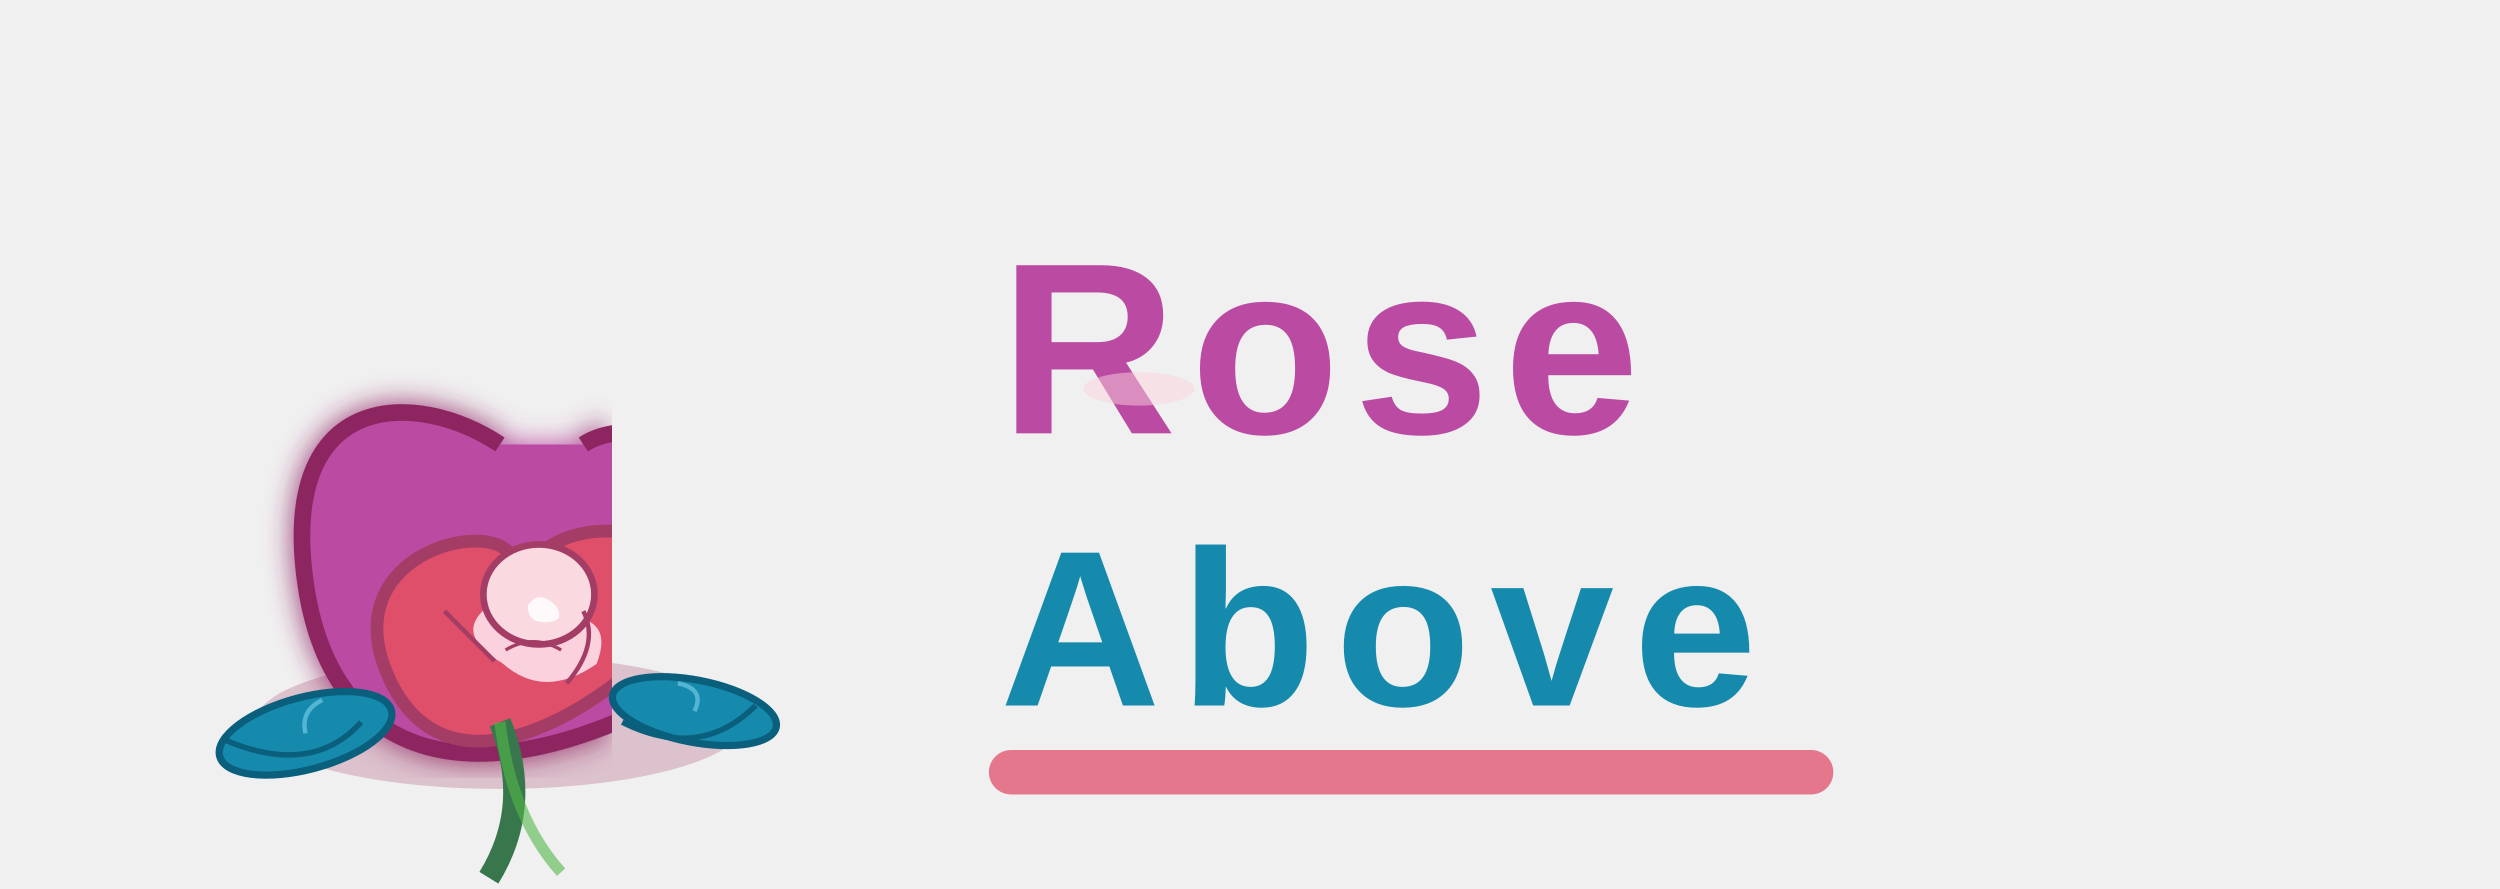
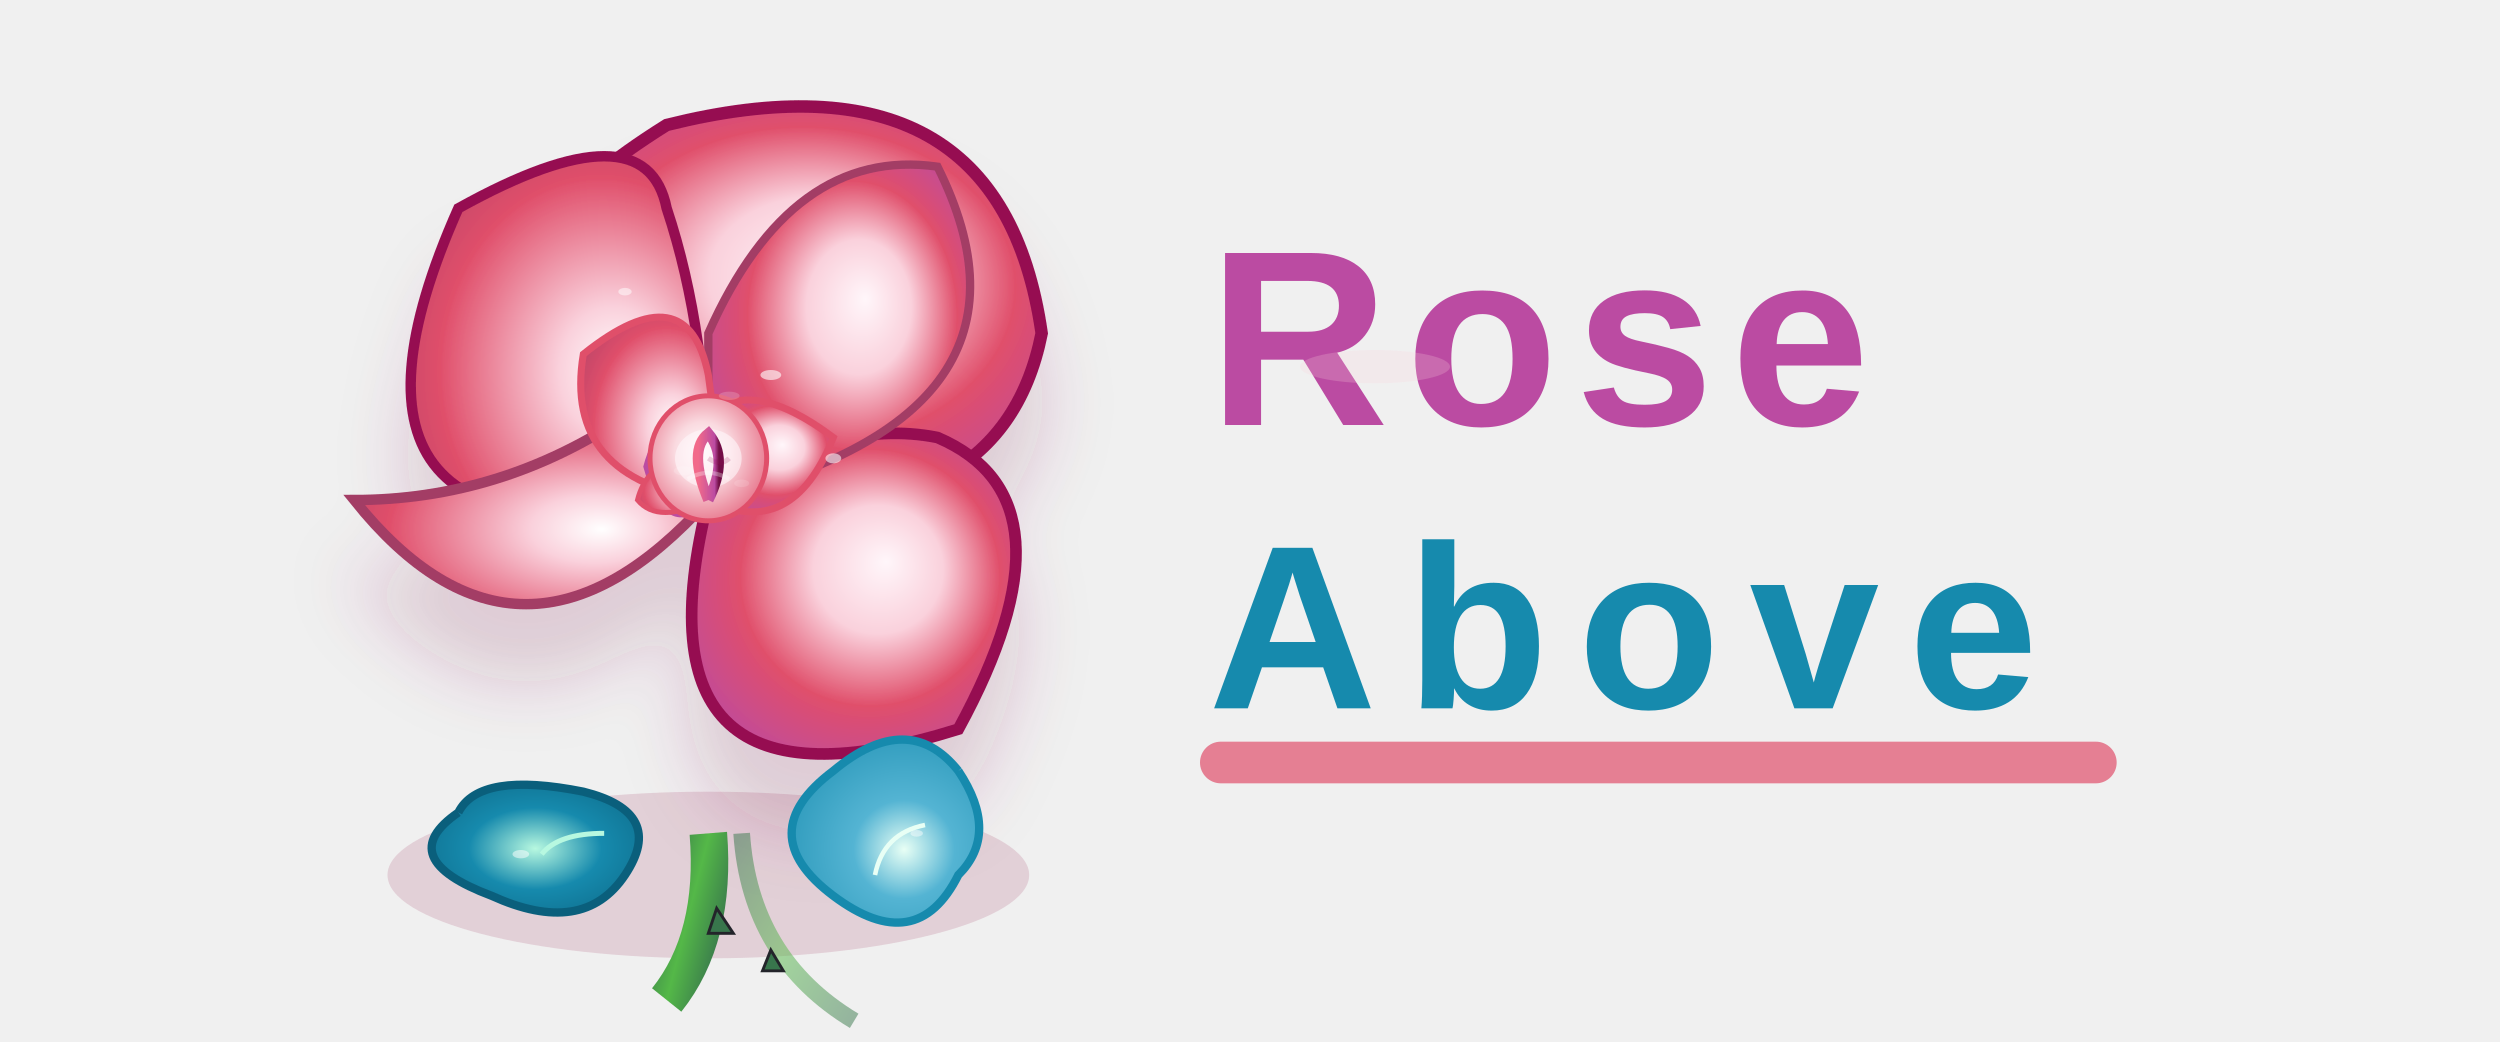
- <svg xmlns="http://www.w3.org/2000/svg" width="450" height="160" viewBox="0 0 450 160" fill="none">
-   <ellipse cx="90" cy="130" rx="44" ry="12" fill="#a33c65" opacity="0.26" />
-   <g id="realistic-rose" filter="url(#glow)">
-     <path d="M90,80        C75,70 50,70 55,105        S90,145 130,120        S120,70 105,80" fill="#bb4ba2" stroke="#8d2560" stroke-width="3" />
-     <path d="M92,100        C88,93 60,100 70,122        S105,130 120,115        S110,90 98,99" fill="#e04f6b" stroke="#a33c65" stroke-width="2.3" />
-     <path d="M88,108        Q80,114 90,120        Q98,127 108,120        Q112,110 100,110        Q96,110 88,108" fill="#fad1dc" stroke="#e04f6b" stroke-width="1.5" />
-     <ellipse cx="97" cy="107" rx="10" ry="9" fill="#fadae0" stroke="#a33c65" stroke-width="1.2" />
-     <path d="M95,109 Q97,106 100,109 Q102,112 98,112 Q95,112 95,109" fill="#fff" opacity="0.86" />
-     <path d="M80,110 Q85,115 89,119" stroke="#a33c65" stroke-width="0.8" fill="none" />
-     <path d="M105,110 Q108,116 102,123" stroke="#a33c65" stroke-width="0.8" fill="none" />
-     <path d="M91,117 Q96,114 101,117" stroke="#a33c65" stroke-width="0.6" fill="none" />
+ <svg xmlns="http://www.w3.org/2000/svg" width="600" height="250" viewBox="0 0 600 250">
+   <defs>
+     <radialGradient id="petal1" cx="50%" cy="50%" r="80%" fx="60%" fy="40%">
+       <stop offset="0%" stop-color="#fff6fa" />
+       <stop offset="25%" stop-color="#fad1dc" />
+       <stop offset="50%" stop-color="#e04f6b" />
+       <stop offset="80%" stop-color="#bb4ba2" />
+       <stop offset="100%" stop-color="#8d2560" />
+     </radialGradient>
+     <radialGradient id="petal2" cx="60%" cy="60%" r="90%" fx="70%" fy="60%">
+       <stop offset="0%" stop-color="#fff" />
+       <stop offset="20%" stop-color="#fad1dc" />
+       <stop offset="60%" stop-color="#e04f6b" />
+       <stop offset="100%" stop-color="#a33c65" />
+     </radialGradient>
+     <linearGradient id="petalEdge" x1="0%" y1="50%" x2="100%" y2="50%">
+       <stop offset="0%" stop-color="#f26b8a" />
+       <stop offset="80%" stop-color="#bb4ba2" />
+       <stop offset="100%" stop-color="#720e46" />
+     </linearGradient>
+     <radialGradient id="roseHeart" cx="45%" cy="45%" r="80%">
+       <stop offset="0%" stop-color="#fff" />
+       <stop offset="30%" stop-color="#fadae0" />
+       <stop offset="90%" stop-color="#e04f6b" />
+       <stop offset="100%" stop-color="#a33c65" />
+     </radialGradient>
+     <radialGradient id="leaf1" cx="50%" cy="50%" r="80%">
+       <stop offset="0%" stop-color="#b7f8e0" />
+       <stop offset="40%" stop-color="#168aad" />
+       <stop offset="100%" stop-color="#0a5f7c" />
+     </radialGradient>
+     <radialGradient id="leaf2" cx="60%" cy="60%" r="90%">
+       <stop offset="0%" stop-color="#e8fff5" />
+       <stop offset="30%" stop-color="#54b4d3" />
+       <stop offset="100%" stop-color="#168aad" />
+     </radialGradient>
+     <filter id="roseShadow" x="-40%" y="-40%" width="180%" height="200%">
+       <feDropShadow dx="0" dy="18" stdDeviation="8" flood-color="#8d2560" flood-opacity="0.18" />
+     </filter>
+     <radialGradient id="petalHighlight" cx="30%" cy="20%" r="60%">
+       <stop offset="0%" stop-color="#fff" stop-opacity="0.9" />
+       <stop offset="100%" stop-color="#fff" stop-opacity="0" />
+     </radialGradient>
+     <linearGradient id="stemG" x1="0%" y1="0%" x2="100%" y2="100%">
+       <stop offset="0%" stop-color="#38764c" />
+       <stop offset="50%" stop-color="#54b848" />
+       <stop offset="100%" stop-color="#38764c" />
+     </linearGradient>
+   </defs>
+   <ellipse cx="170" cy="210" rx="77" ry="20" fill="#a33c65" opacity="0.18" />
+   <g filter="url(#roseShadow)">
+     <path d="M170,120 Q80,80 160,30 Q240,10 250,80 Q240,130 170,120" fill="url(#petal1)" stroke="#960f51" stroke-width="3" />
+     <path d="M170,120 Q70,140 110,50 Q155,25 160,50 Q170,80 170,120" fill="url(#petal2)" stroke="#960f51" stroke-width="2.5" />
+     <path d="M170,120 Q150,200 230,175 Q260,120 225,105 Q200,100 170,120" fill="url(#petal1)" stroke="#960f51" stroke-width="2.8" />
+     <path d="M170,120 Q125,170 85,120 Q120,120 150,100 Q160,110 170,120" fill="url(#petal2)" stroke="#a33c65" stroke-width="2.5" />
+     <path d="M170,120 Q255,100 225,40 Q190,35 170,80 Q170,100 170,120" fill="url(#petal1)" stroke="#a33c65" stroke-width="2" />
+     <path d="M170,120 Q135,115 140,85 Q165,65 170,90 Q173,110 170,120" fill="url(#petal2)" stroke="#e04f6b" stroke-width="1.7" />
+     <path d="M170,120 Q190,130 200,105 Q180,90 170,100 Q169,115 170,120" fill="url(#petal1)" stroke="#e04f6b" stroke-width="1.7" />
+     <path d="M170,120 Q160,130 155,112 Q158,100 170,100 Q176,110 170,120" fill="url(#petal2)" stroke="#bb4ba2" stroke-width="1.2" />
+     <path d="M170,120 Q180,115 182,108 Q181,102 170,104 Q166,110 170,120" fill="url(#petal1)" stroke="#bb4ba2" stroke-width="1.2" />
+     <path d="M170,120 Q158,126 153,120 Q155,112 163,110 Q168,112 170,120" fill="url(#petal2)" stroke="#e04f6b" stroke-width="1.2" />
+     <path d="M170,120 Q171,110 175,105 Q179,100 170,99 Q163,110 170,120" fill="url(#petal2)" stroke="#fad1dc" stroke-width="0.8" />
+     <path d="M170,120 Q160,118 162,111 Q165,108 170,110 Q173,115 170,120" fill="url(#petal2)" stroke="#fad1dc" stroke-width="0.7" />
+     <path d="M170,120 Q175,116 176,113 Q175,110 170,110 Q168,115 170,120" fill="url(#petalHighlight)" stroke="none" />
+     <path d="M170,120 Q172,114 174,113 Q175,115 170,120" fill="#fff6fa" opacity="0.6" />
+     <ellipse cx="170" cy="110" rx="14" ry="15" fill="url(#roseHeart)" stroke="#e04f6b" stroke-width="1.2" />
+     <ellipse cx="170" cy="110" rx="8" ry="7" fill="#fff6fa" opacity="0.6" />
+     <path d="M170,120 Q165,108 170,104 Q175,110 170,120" fill="none" stroke="url(#petalEdge)" stroke-width="2.5" />
+     <path d="M165,115 Q170,112 175,115" fill="none" stroke="#fff" stroke-width="1" opacity="0.3" />
+     <path d="M170,110 Q173,112 175,110" fill="none" stroke="#960f51" stroke-width="1.2" opacity="0.18" />
+     <ellipse cx="164" cy="113" rx="2.3" ry="1.1" fill="#fff" opacity="0.16" />
+     <ellipse cx="178" cy="116" rx="1.8" ry="0.9" fill="#fff" opacity="0.13" />
  </g>
-   <g id="rose-leaves">
-     <ellipse cx="55" cy="132" rx="16" ry="6.5" fill="#168aad" stroke="#0a5f7c" stroke-width="1.3" transform="rotate(-15 55 132)" />
-     <path d="M40,133 Q56,140 65,130" stroke="#0a5f7c" stroke-width="1" fill="none" />
-     <ellipse cx="125" cy="128" rx="15" ry="5.6" fill="#168aad" stroke="#0a5f7c" stroke-width="1.3" transform="rotate(11 125 128)" />
-     <path d="M112,130 Q126,137 136,127" stroke="#0a5f7c" stroke-width="1" fill="none" />
-     <path d="M55,132 Q54,128 58,126" stroke="#54b4d3" stroke-width="0.8" fill="none" />
-     <path d="M125,128 Q127,124 122,123" stroke="#54b4d3" stroke-width="0.8" fill="none" />
+   <g>
+     <path d="M110,195 Q115,185 140,190 Q160,195 150,210 Q140,225 118,215 Q94,206 110,195" fill="url(#leaf1)" stroke="#0a5f7c" stroke-width="2" />
+     <path d="M230,185 Q218,170 200,185 Q180,200 200,215 Q220,230 230,210 Q240,200 230,185" fill="url(#leaf2)" stroke="#168aad" stroke-width="2" />
+     <path d="M130,205 Q134,200 145,200" stroke="#b7f8e0" stroke-width="1.2" fill="none" />
+     <path d="M210,210 Q212,200 222,198" stroke="#e8fff5" stroke-width="1.1" fill="none" />
+     <ellipse cx="125" cy="205" rx="2" ry="1" fill="#fff" opacity="0.5" />
+     <ellipse cx="220" cy="200" rx="1.5" ry="0.8" fill="#fff" opacity="0.45" />
  </g>
-   <path d="M90,130 Q96,145 88,158" stroke="#38764c" stroke-width="4" fill="none" />
-   <path d="M90,130 Q92,147 101,157" stroke="#54b848" stroke-width="2" fill="none" opacity="0.6" />
-   <g id="wordmark">
-     <text x="180" y="78" font-family="'Space Grotesk', 'Montserrat', Arial, sans-serif" font-size="44" font-weight="900" fill="#bb4ba2" letter-spacing="2.5" style="text-transform:uppercase;">
+   <path d="M170,200 Q172,225 160,240" stroke="url(#stemG)" stroke-width="9" fill="none" />
+   <path d="M178,200 Q180,230 205,245" stroke="url(#stemG)" stroke-width="4" fill="none" opacity="0.5" />
+   <polygon points="172,218 170,224 176,224" fill="#38764c" stroke="#23242a" stroke-width="0.7" />
+   <polygon points="185,228 183,233 188,233" fill="#38764c" stroke="#23242a" stroke-width="0.7" />
+   <ellipse cx="185" cy="90" rx="2.5" ry="1.2" fill="#fff" opacity="0.6" />
+   <ellipse cx="150" cy="70" rx="1.6" ry="0.9" fill="#fff" opacity="0.5" />
+   <ellipse cx="200" cy="110" rx="1.9" ry="1.2" fill="#fff" opacity="0.57" />
+   <ellipse cx="175" cy="95" rx="2.5" ry="1" fill="#fff" opacity="0.18" />
+   <g>
+     <text x="290" y="102" font-family="'Space Grotesk', 'Montserrat', Arial, sans-serif" font-size="60" font-weight="900" fill="#bb4ba2" letter-spacing="4" style="text-transform:uppercase;">
      Rose
    </text>
-     <text x="180" y="127" font-family="'Space Grotesk', 'Montserrat', Arial, sans-serif" font-size="40" font-weight="800" fill="#168aad" letter-spacing="3.5" style="text-transform:uppercase;">
+     <text x="290" y="170" font-family="'Space Grotesk', 'Montserrat', Arial, sans-serif" font-size="56" font-weight="800" fill="#168aad" letter-spacing="7" style="text-transform:uppercase;">
      Above
    </text>
-     <rect x="178" y="135" width="152" height="8" rx="4" fill="#e04f6b" opacity="0.75" />
-     <ellipse cx="205" cy="70" rx="10" ry="3" fill="#fad1dc" opacity="0.5" />
+     <rect x="288" y="178" width="220" height="10" rx="5" fill="#e04f6b" opacity="0.7" />
+     <ellipse cx="330" cy="88" rx="18" ry="4" fill="#fad1dc" opacity="0.23" />
  </g>
-   <defs>
-     <filter id="glow" x="-10" y="20" width="120" height="120" filterUnits="userSpaceOnUse">
-       <feGaussianBlur stdDeviation="2.5" result="coloredBlur" />
-       <feMerge>
-         <feMergeNode in="coloredBlur" />
-         <feMergeNode in="SourceGraphic" />
-       </feMerge>
-     </filter>
-   </defs>
</svg>
